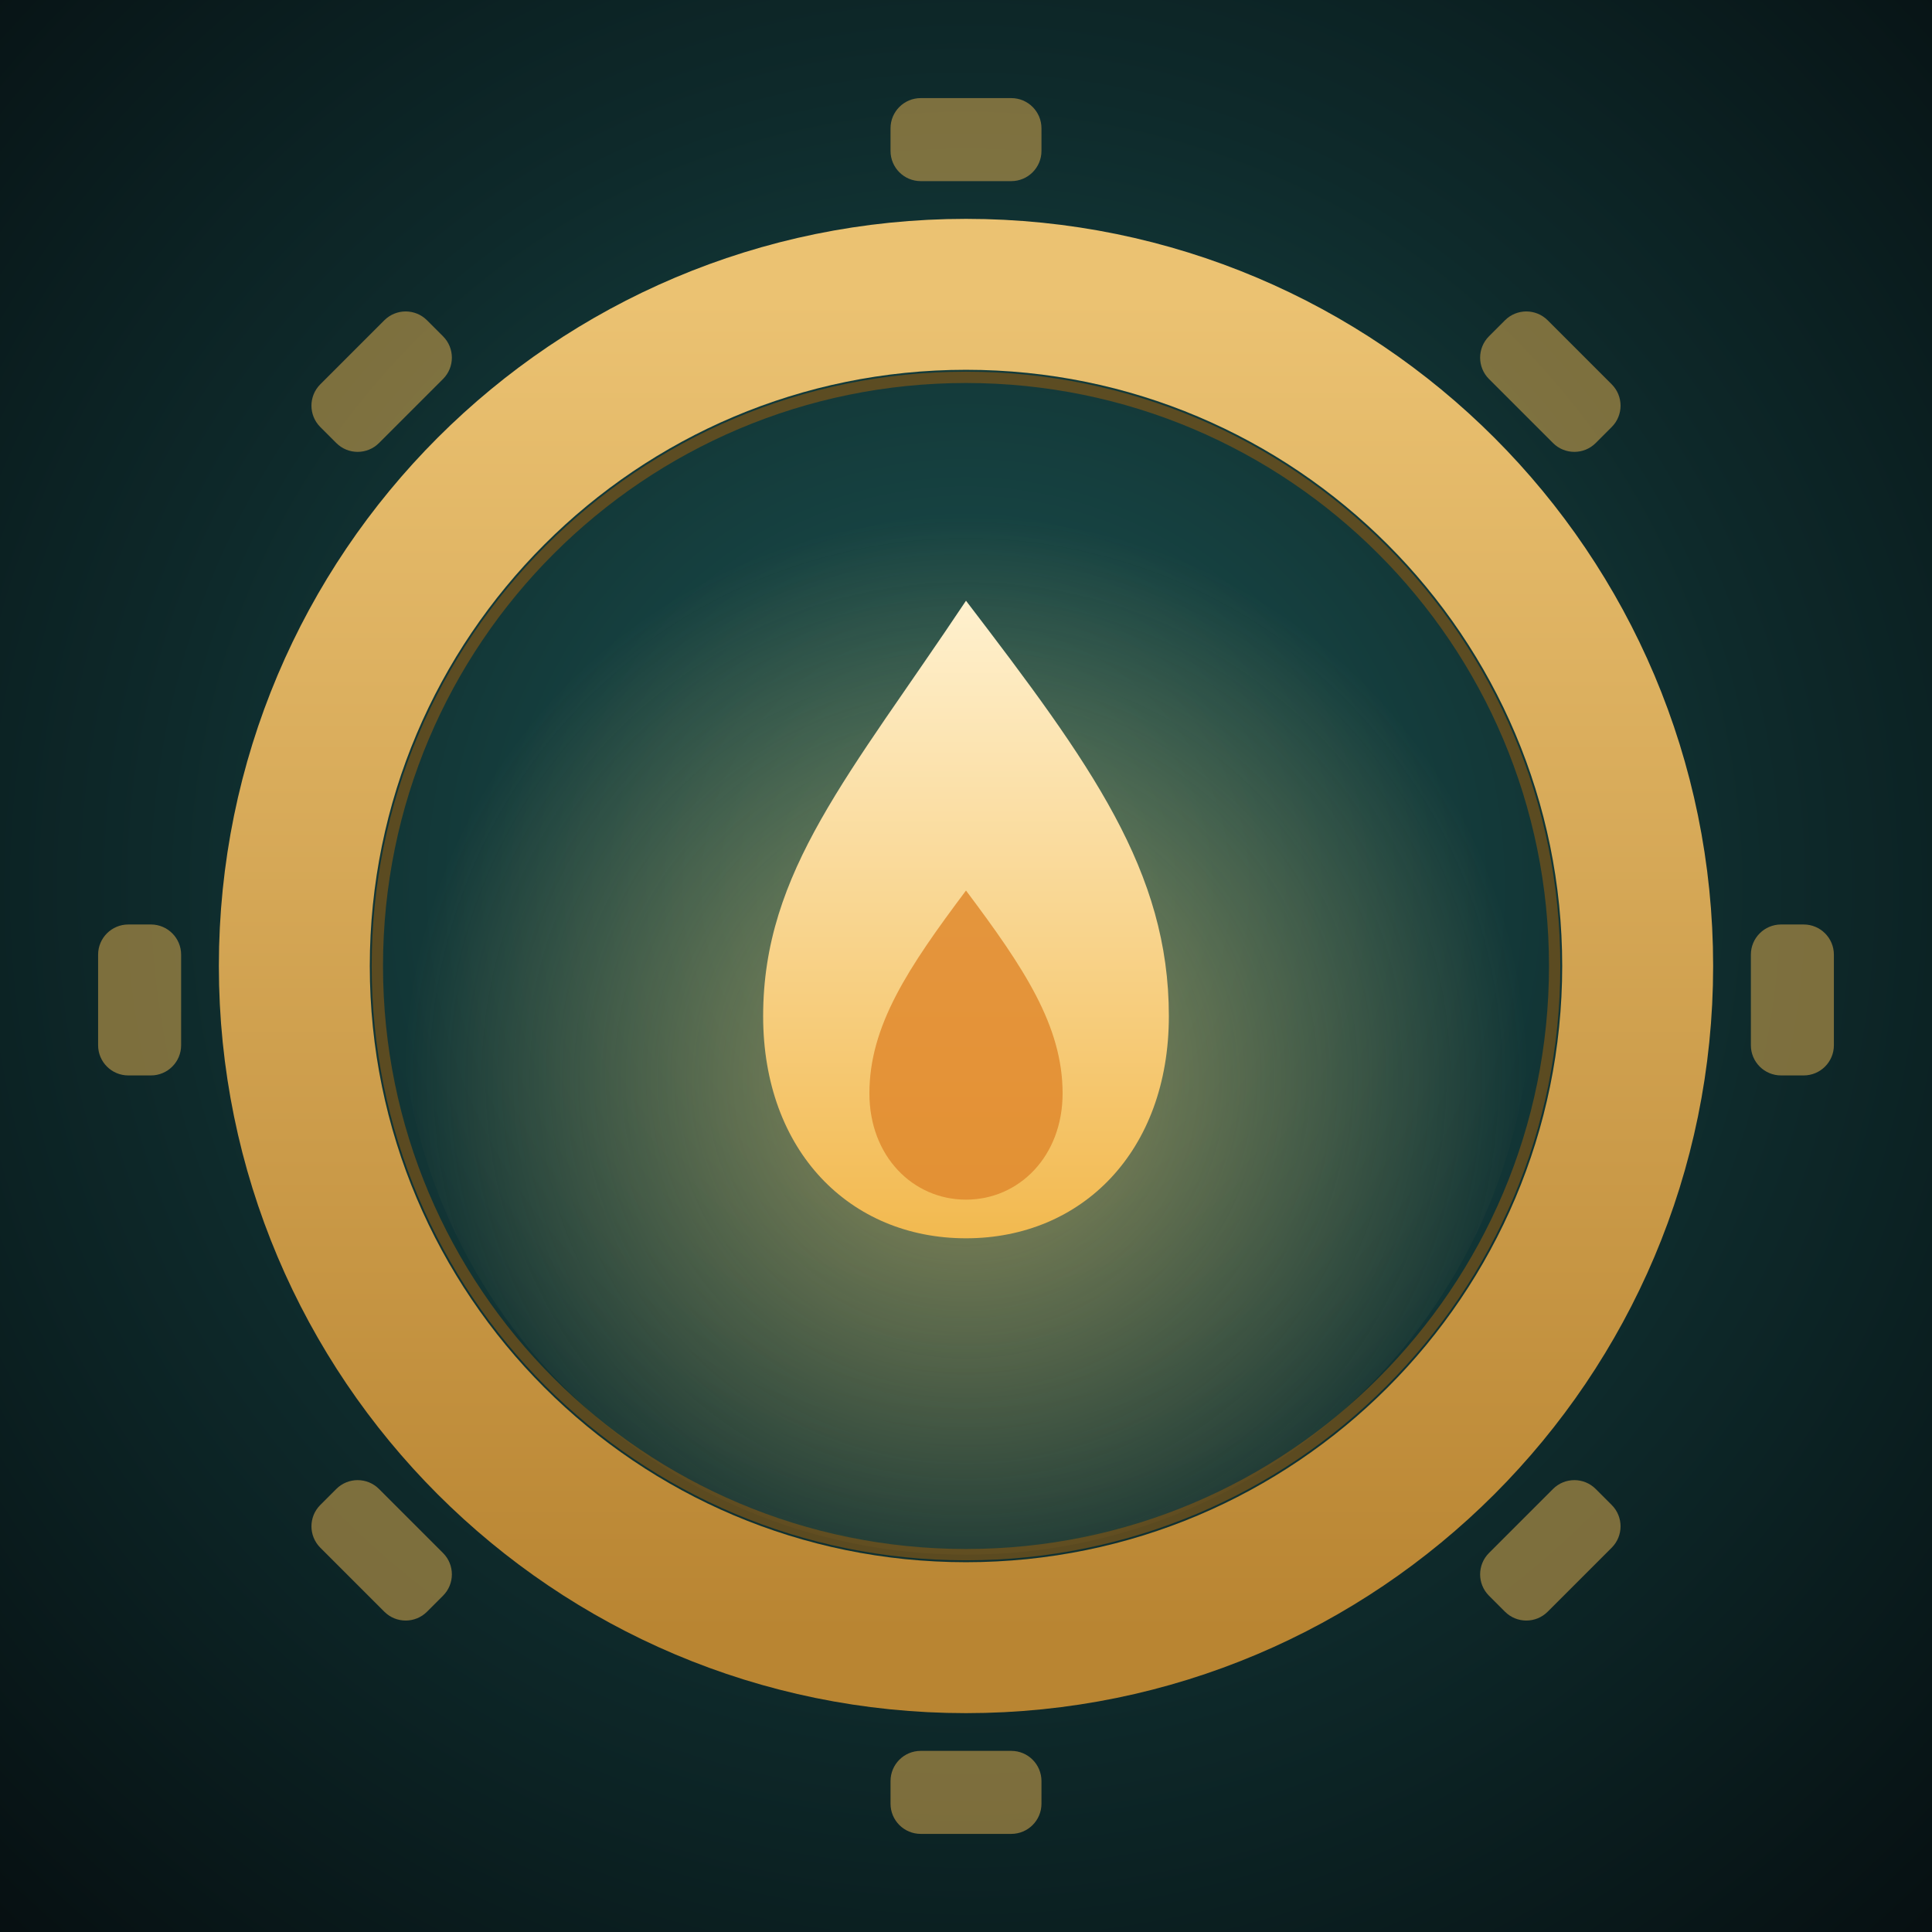
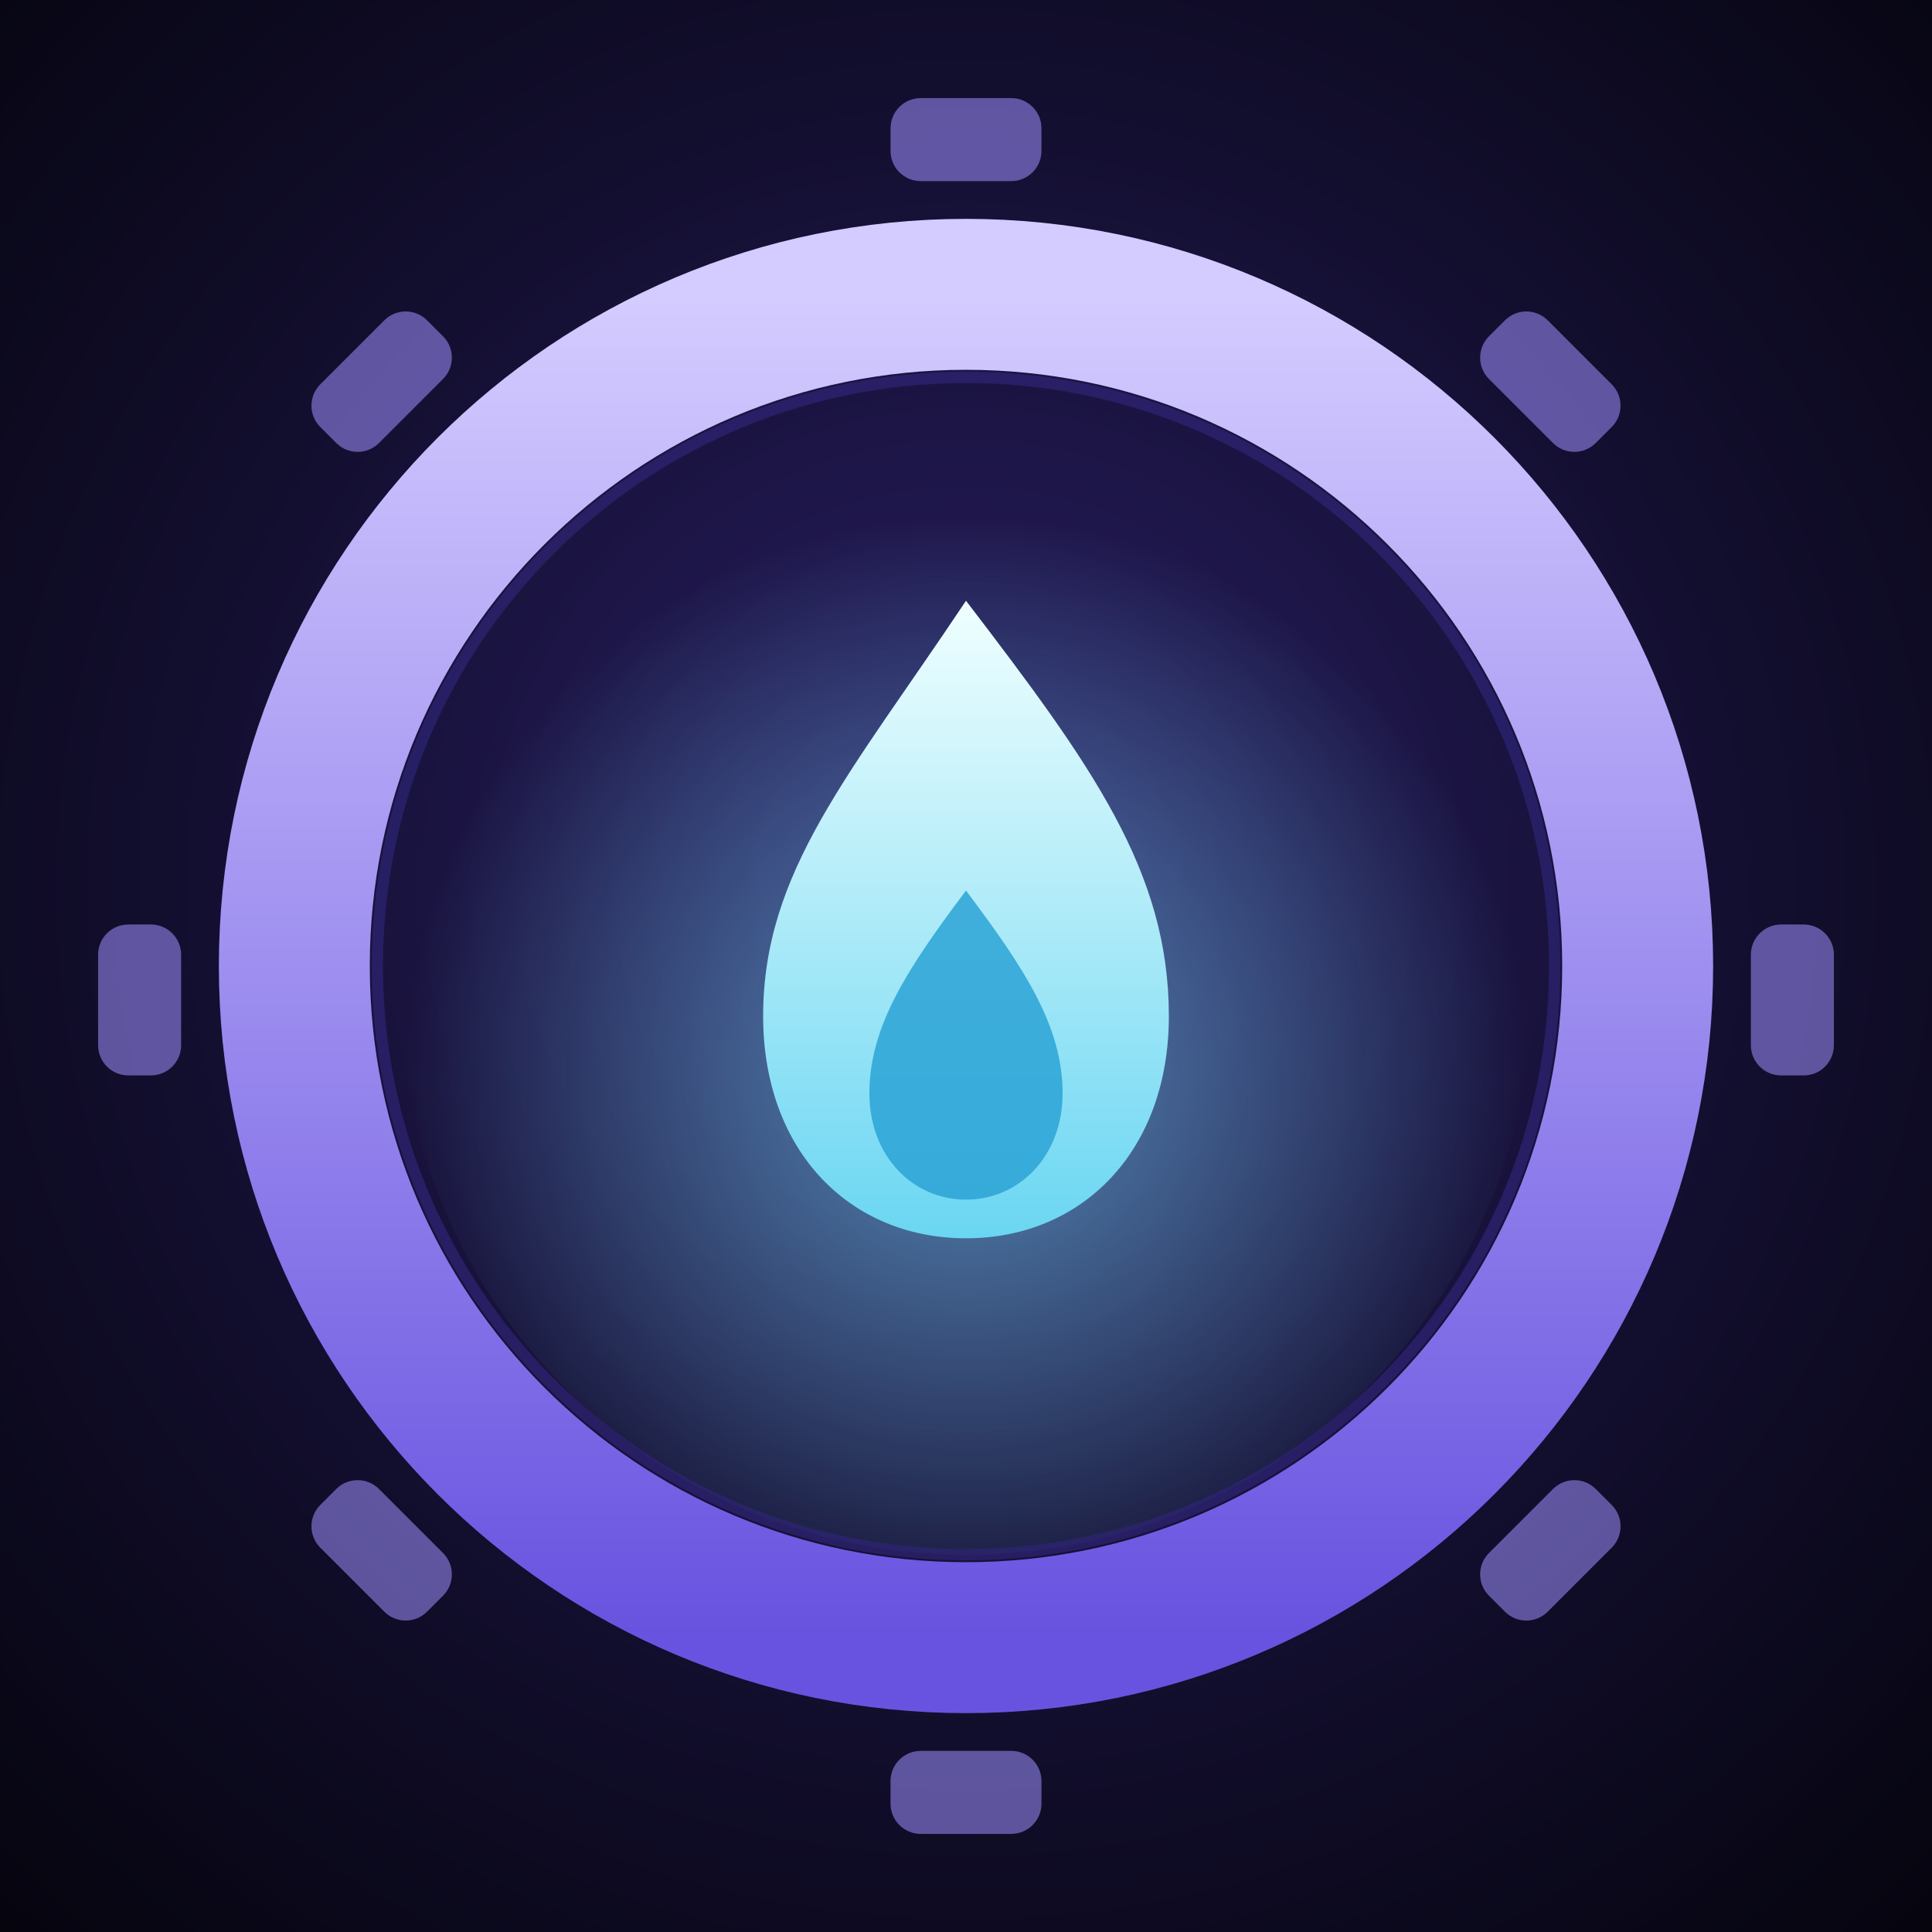
<svg xmlns="http://www.w3.org/2000/svg" viewBox="0 0 512 512">
  <defs>
    <radialGradient id="bg" cx="50%" cy="46%" r="75%">
-       <stop offset="0" stop-color="#1D5654" />
-       <stop offset="0.55" stop-color="#0E2A2B" />
-       <stop offset="1" stop-color="#060E10" />
+       <stop offset="0" stop-color="#2A1F66" />
+       <stop offset="0.55" stop-color="#120E2E" />
+       <stop offset="1" stop-color="#05040C" />
    </radialGradient>
    <radialGradient id="glow" cx="50%" cy="58%" r="50%">
-       <stop offset="0" stop-color="#F6C86B" stop-opacity="0.55" />
-       <stop offset="1" stop-color="#F6C86B" stop-opacity="0" />
+       <stop offset="0" stop-color="#7DE3FF" stop-opacity="0.55" />
+       <stop offset="1" stop-color="#7DE3FF" stop-opacity="0" />
    </radialGradient>
    <linearGradient id="ring" x1="0" y1="0" x2="0" y2="1">
-       <stop offset="0" stop-color="#EBC272" />
-       <stop offset="1" stop-color="#B98532" />
+       <stop offset="0" stop-color="#D4CBFF" />
+       <stop offset="1" stop-color="#6853E0" />
    </linearGradient>
    <linearGradient id="flame" x1="0" y1="0" x2="0" y2="1">
-       <stop offset="0" stop-color="#FFF1CF" />
-       <stop offset="1" stop-color="#F2B94F" />
+       <stop offset="0" stop-color="#F0FFFF" />
+       <stop offset="1" stop-color="#6AD6F2" />
    </linearGradient>
  </defs>
  <rect width="512" height="512" fill="url(#bg)" />
  <circle cx="256" cy="262" r="150" fill="url(#glow)" />
-   <g fill="#D9A94F" opacity="0.55">
+   <g fill="#9F8FFF" opacity="0.55">
    <rect x="236" y="26" width="40" height="22" rx="8" />
    <rect x="236" y="464" width="40" height="22" rx="8" />
    <rect x="26" y="245" width="22" height="40" rx="8" />
    <rect x="464" y="245" width="22" height="40" rx="8" />
    <rect x="236" y="26" width="40" height="22" rx="8" transform="rotate(45 256 256)" />
    <rect x="236" y="26" width="40" height="22" rx="8" transform="rotate(135 256 256)" />
    <rect x="236" y="26" width="40" height="22" rx="8" transform="rotate(225 256 256)" />
    <rect x="236" y="26" width="40" height="22" rx="8" transform="rotate(315 256 256)" />
  </g>
  <circle cx="256" cy="256" r="178" fill="none" stroke="url(#ring)" stroke-width="40" />
-   <circle cx="256" cy="256" r="156" fill="none" stroke="#7A5418" stroke-width="3" opacity="0.7" />
+   <circle cx="256" cy="256" r="156" fill="none" stroke="#2D2475" stroke-width="3" opacity="0.7" />
  <g transform="translate(256 300) scale(1.28) translate(-256 -300)">
    <path d="M256 190 C282 224 298 246 298 276 C298 304 280 322 256 322 C232 322 214 304 214 276 C214 246 232 226 256 190 Z" fill="url(#flame)" />
-     <path d="M256 250 C268 266 276 278 276 292 C276 305 267 314 256 314 C245 314 236 305 236 292 C236 278 244 266 256 250 Z" fill="#E08A2E" opacity="0.85" />
+     <path d="M256 250 C268 266 276 278 276 292 C276 305 267 314 256 314 C245 314 236 305 236 292 C236 278 244 266 256 250 Z" fill="#2BA3D6" opacity="0.85" />
  </g>
</svg>
